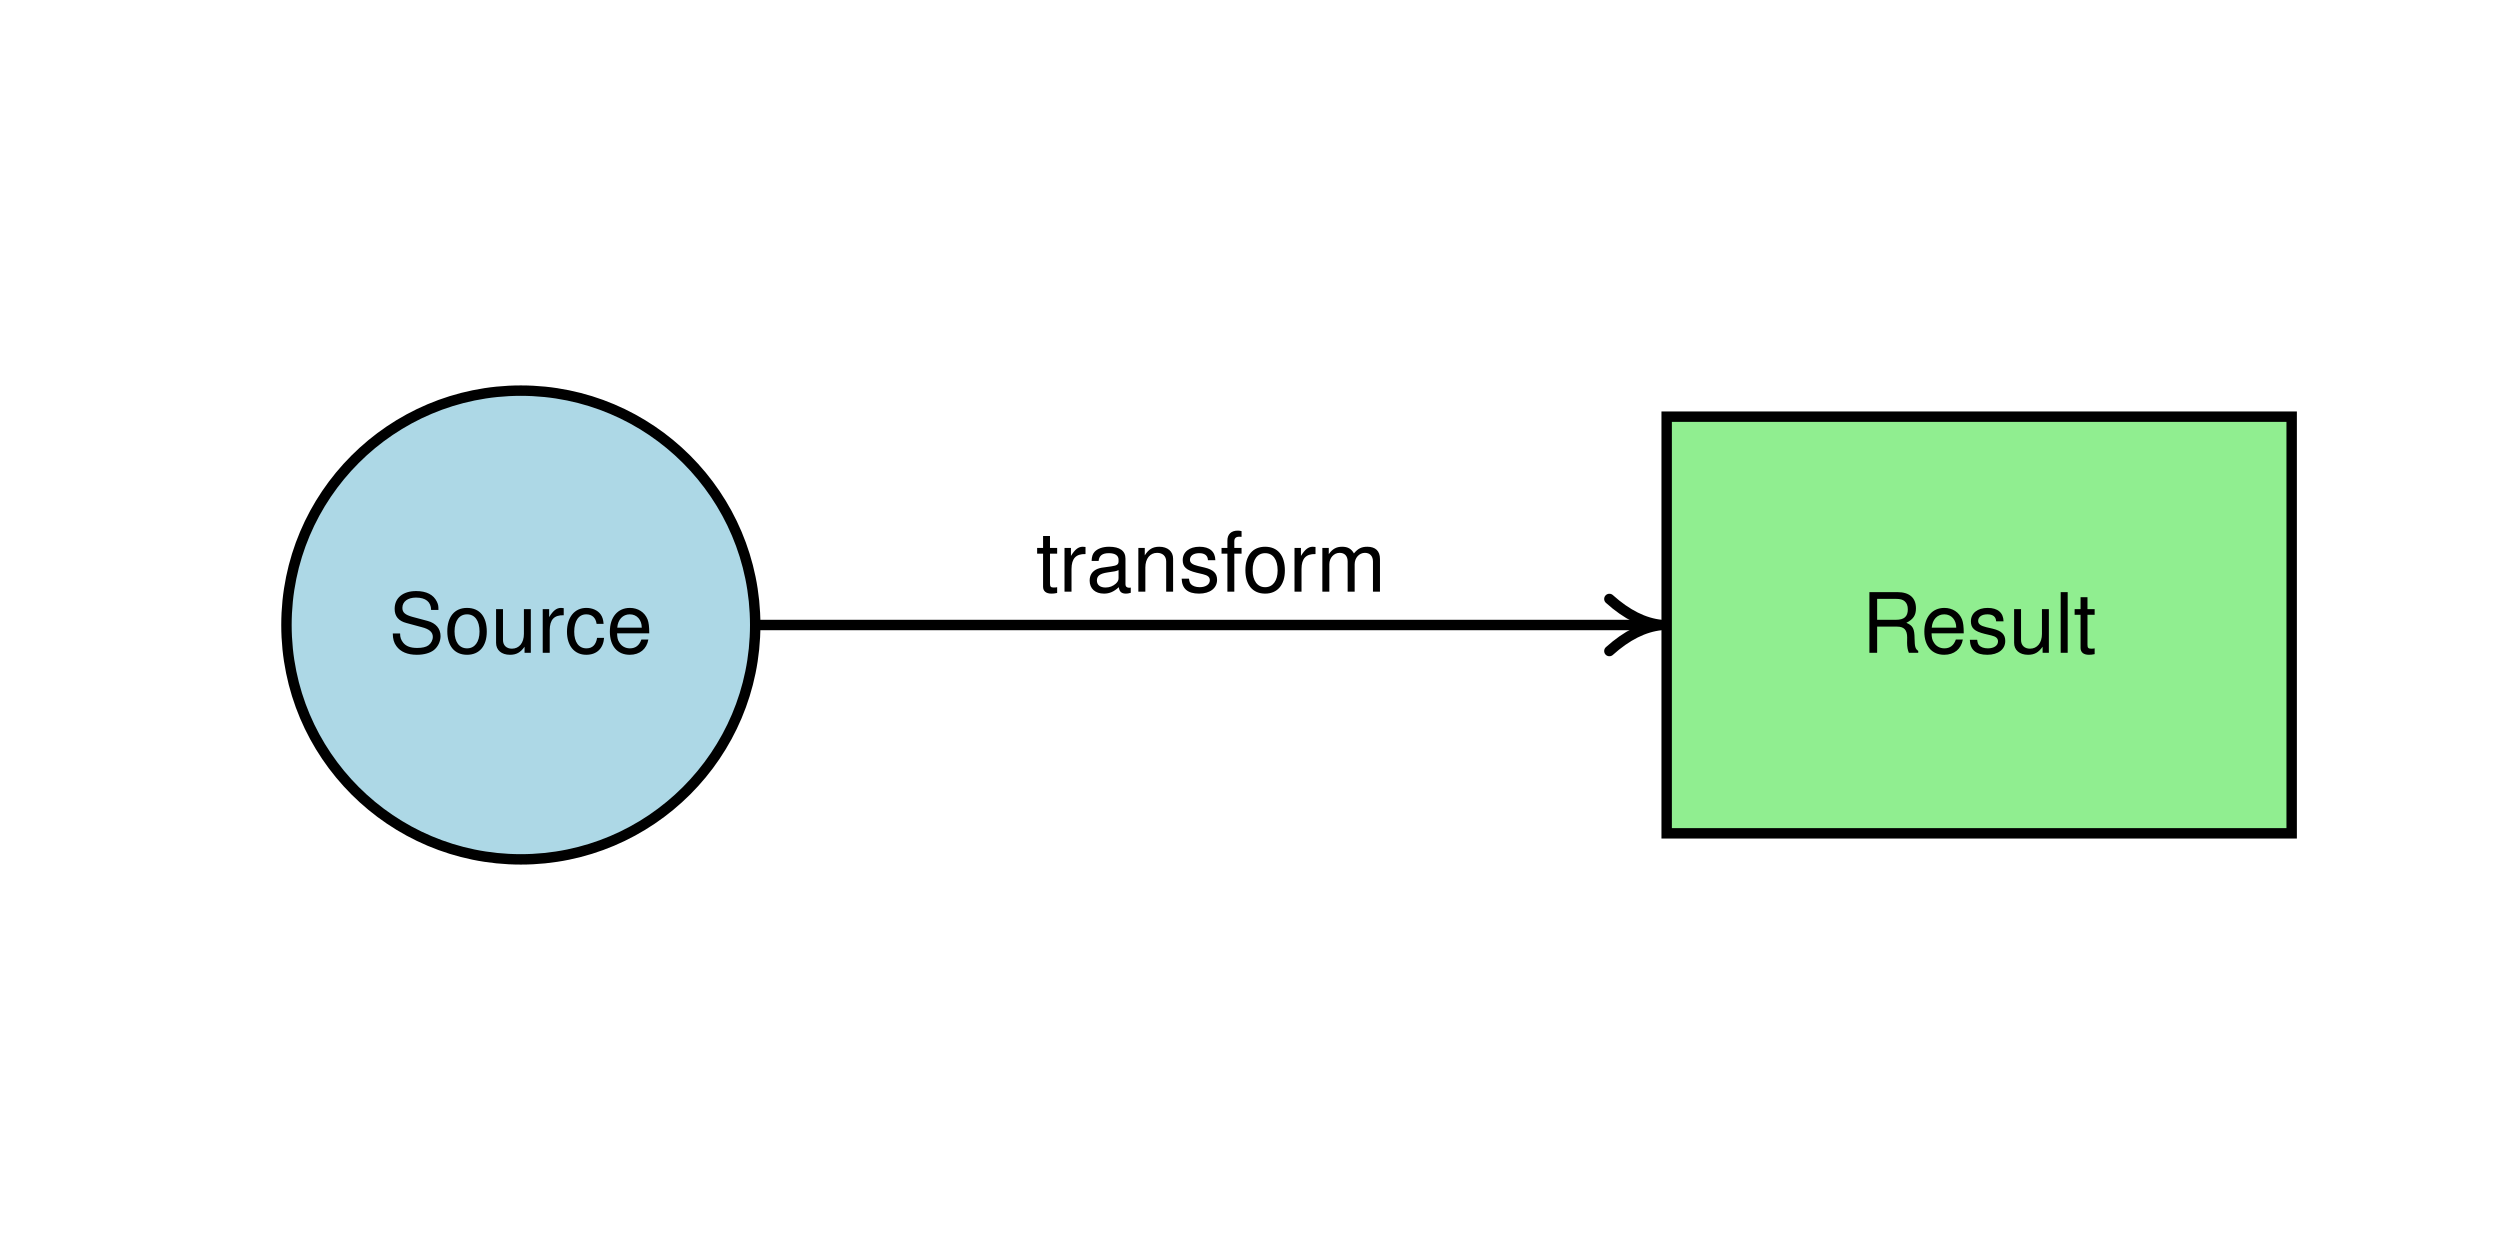
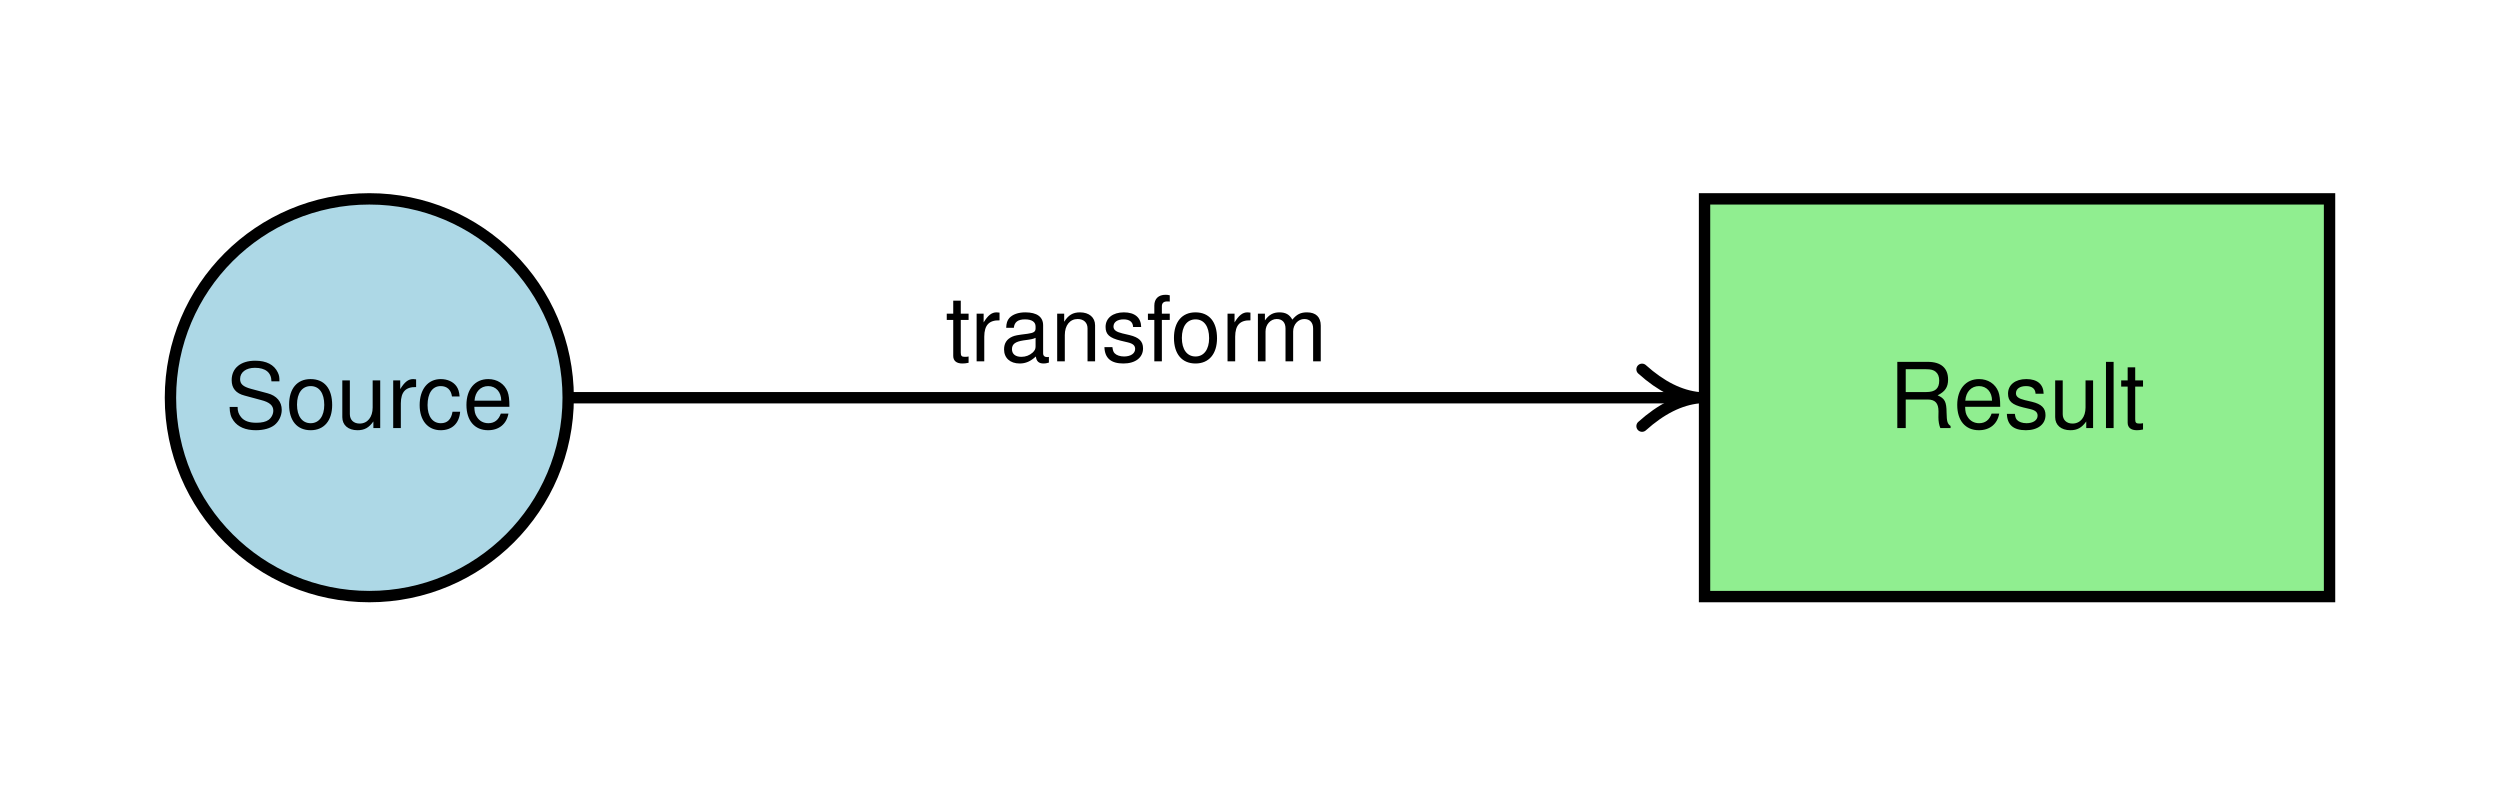
- <svg xmlns="http://www.w3.org/2000/svg" xmlns:xlink="http://www.w3.org/1999/xlink" width="480" height="240" viewBox="0 0 480 240">
+ <svg xmlns="http://www.w3.org/2000/svg" xmlns:xlink="http://www.w3.org/1999/xlink" width="440" height="140" viewBox="0 0 440 140">
  <defs>
    <path id="arrow" d="M-10 -5 Q-5 -0.5 0 0 Q-5 0.5 -10 5" />
  </defs>
-   <circle cx="100" cy="120" r="45" fill="lightblue" stroke="black" stroke-width="2" opacity="1" />
-   <text fill="black" transform="translate(100 120) rotate(0)" dominant-baseline="middle" text-anchor="middle" font-family="Helvetica, Arial, sans-serif" font-size="16">Source</text>
-   <rect width="120" height="80" fill="lightgreen" stroke="black" stroke-width="2" transform="translate(320 80) rotate(0)" opacity="1" rx="0" />
-   <text fill="black" transform="translate(380 120) rotate(0)" dominant-baseline="middle" text-anchor="middle" font-family="Helvetica, Arial, sans-serif" font-size="16">Result</text>
-   <line x1="145" y1="120" x2="318" y2="120" stroke="black" stroke-width="2" fill="none" opacity="1" />
-   <use xlink:href="#arrow" transform="translate(319 120) rotate(0) scale(1 1)" stroke="black" stroke-width="2" stroke-linejoin="round" stroke-linecap="round" fill="none" opacity="1" />
-   <text fill="black" transform="translate(232.5 113.6) rotate(0)" dominant-baseline="auto" text-anchor="middle" font-family="Helvetica, Arial, sans-serif" font-size="16">transform</text>
+   <circle cx="65" cy="70" r="35" fill="lightblue" stroke="black" stroke-width="2" opacity="1" />
+   <text fill="black" transform="translate(65 70) rotate(0)" dominant-baseline="middle" text-anchor="middle" font-family="Helvetica, Arial, sans-serif" font-size="16">Source</text>
+   <rect width="110" height="70" fill="lightgreen" stroke="black" stroke-width="2" transform="translate(300 35) rotate(0)" opacity="1" rx="0" />
+   <text fill="black" transform="translate(355 70) rotate(0)" dominant-baseline="middle" text-anchor="middle" font-family="Helvetica, Arial, sans-serif" font-size="16">Result</text>
+   <line x1="100" y1="70" x2="298" y2="70" stroke="black" stroke-width="2" fill="none" opacity="1" />
+   <use xlink:href="#arrow" transform="translate(299 70) rotate(0) scale(1 1)" stroke="black" stroke-width="2" stroke-linejoin="round" stroke-linecap="round" fill="none" opacity="1" />
+   <text fill="black" transform="translate(200 63.6) rotate(0)" dominant-baseline="auto" text-anchor="middle" font-family="Helvetica, Arial, sans-serif" font-size="16">transform</text>
</svg>
